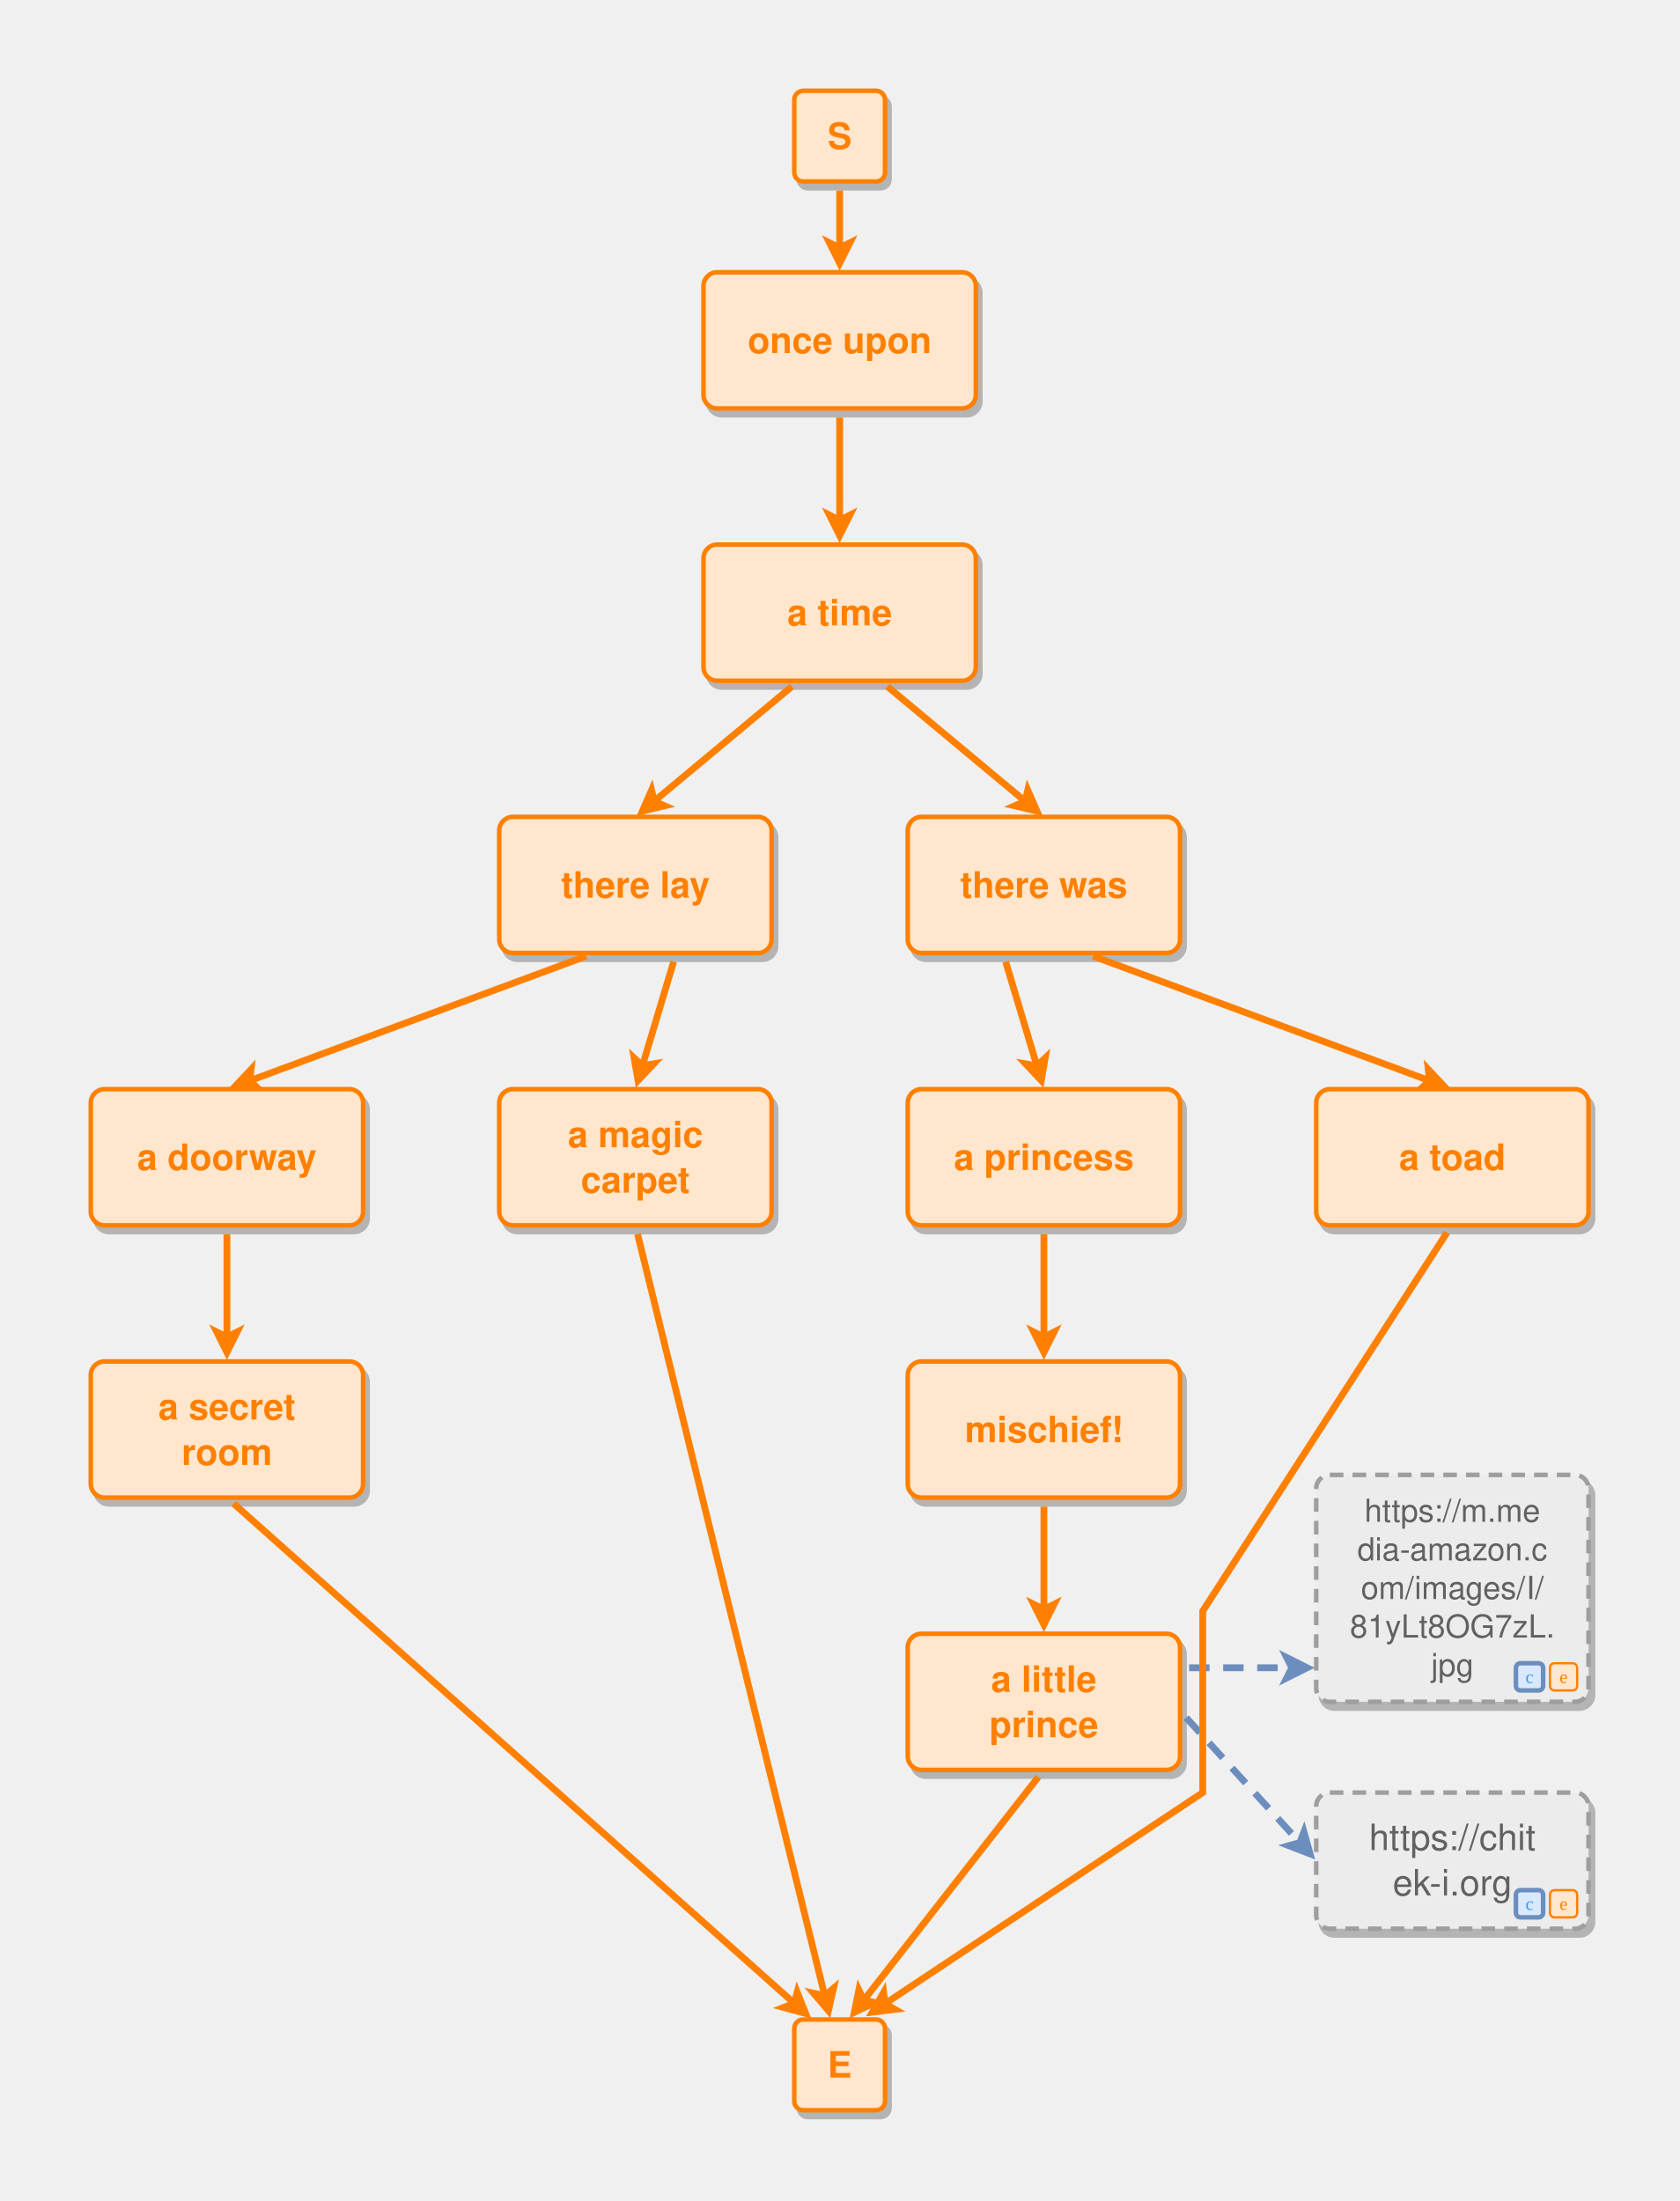
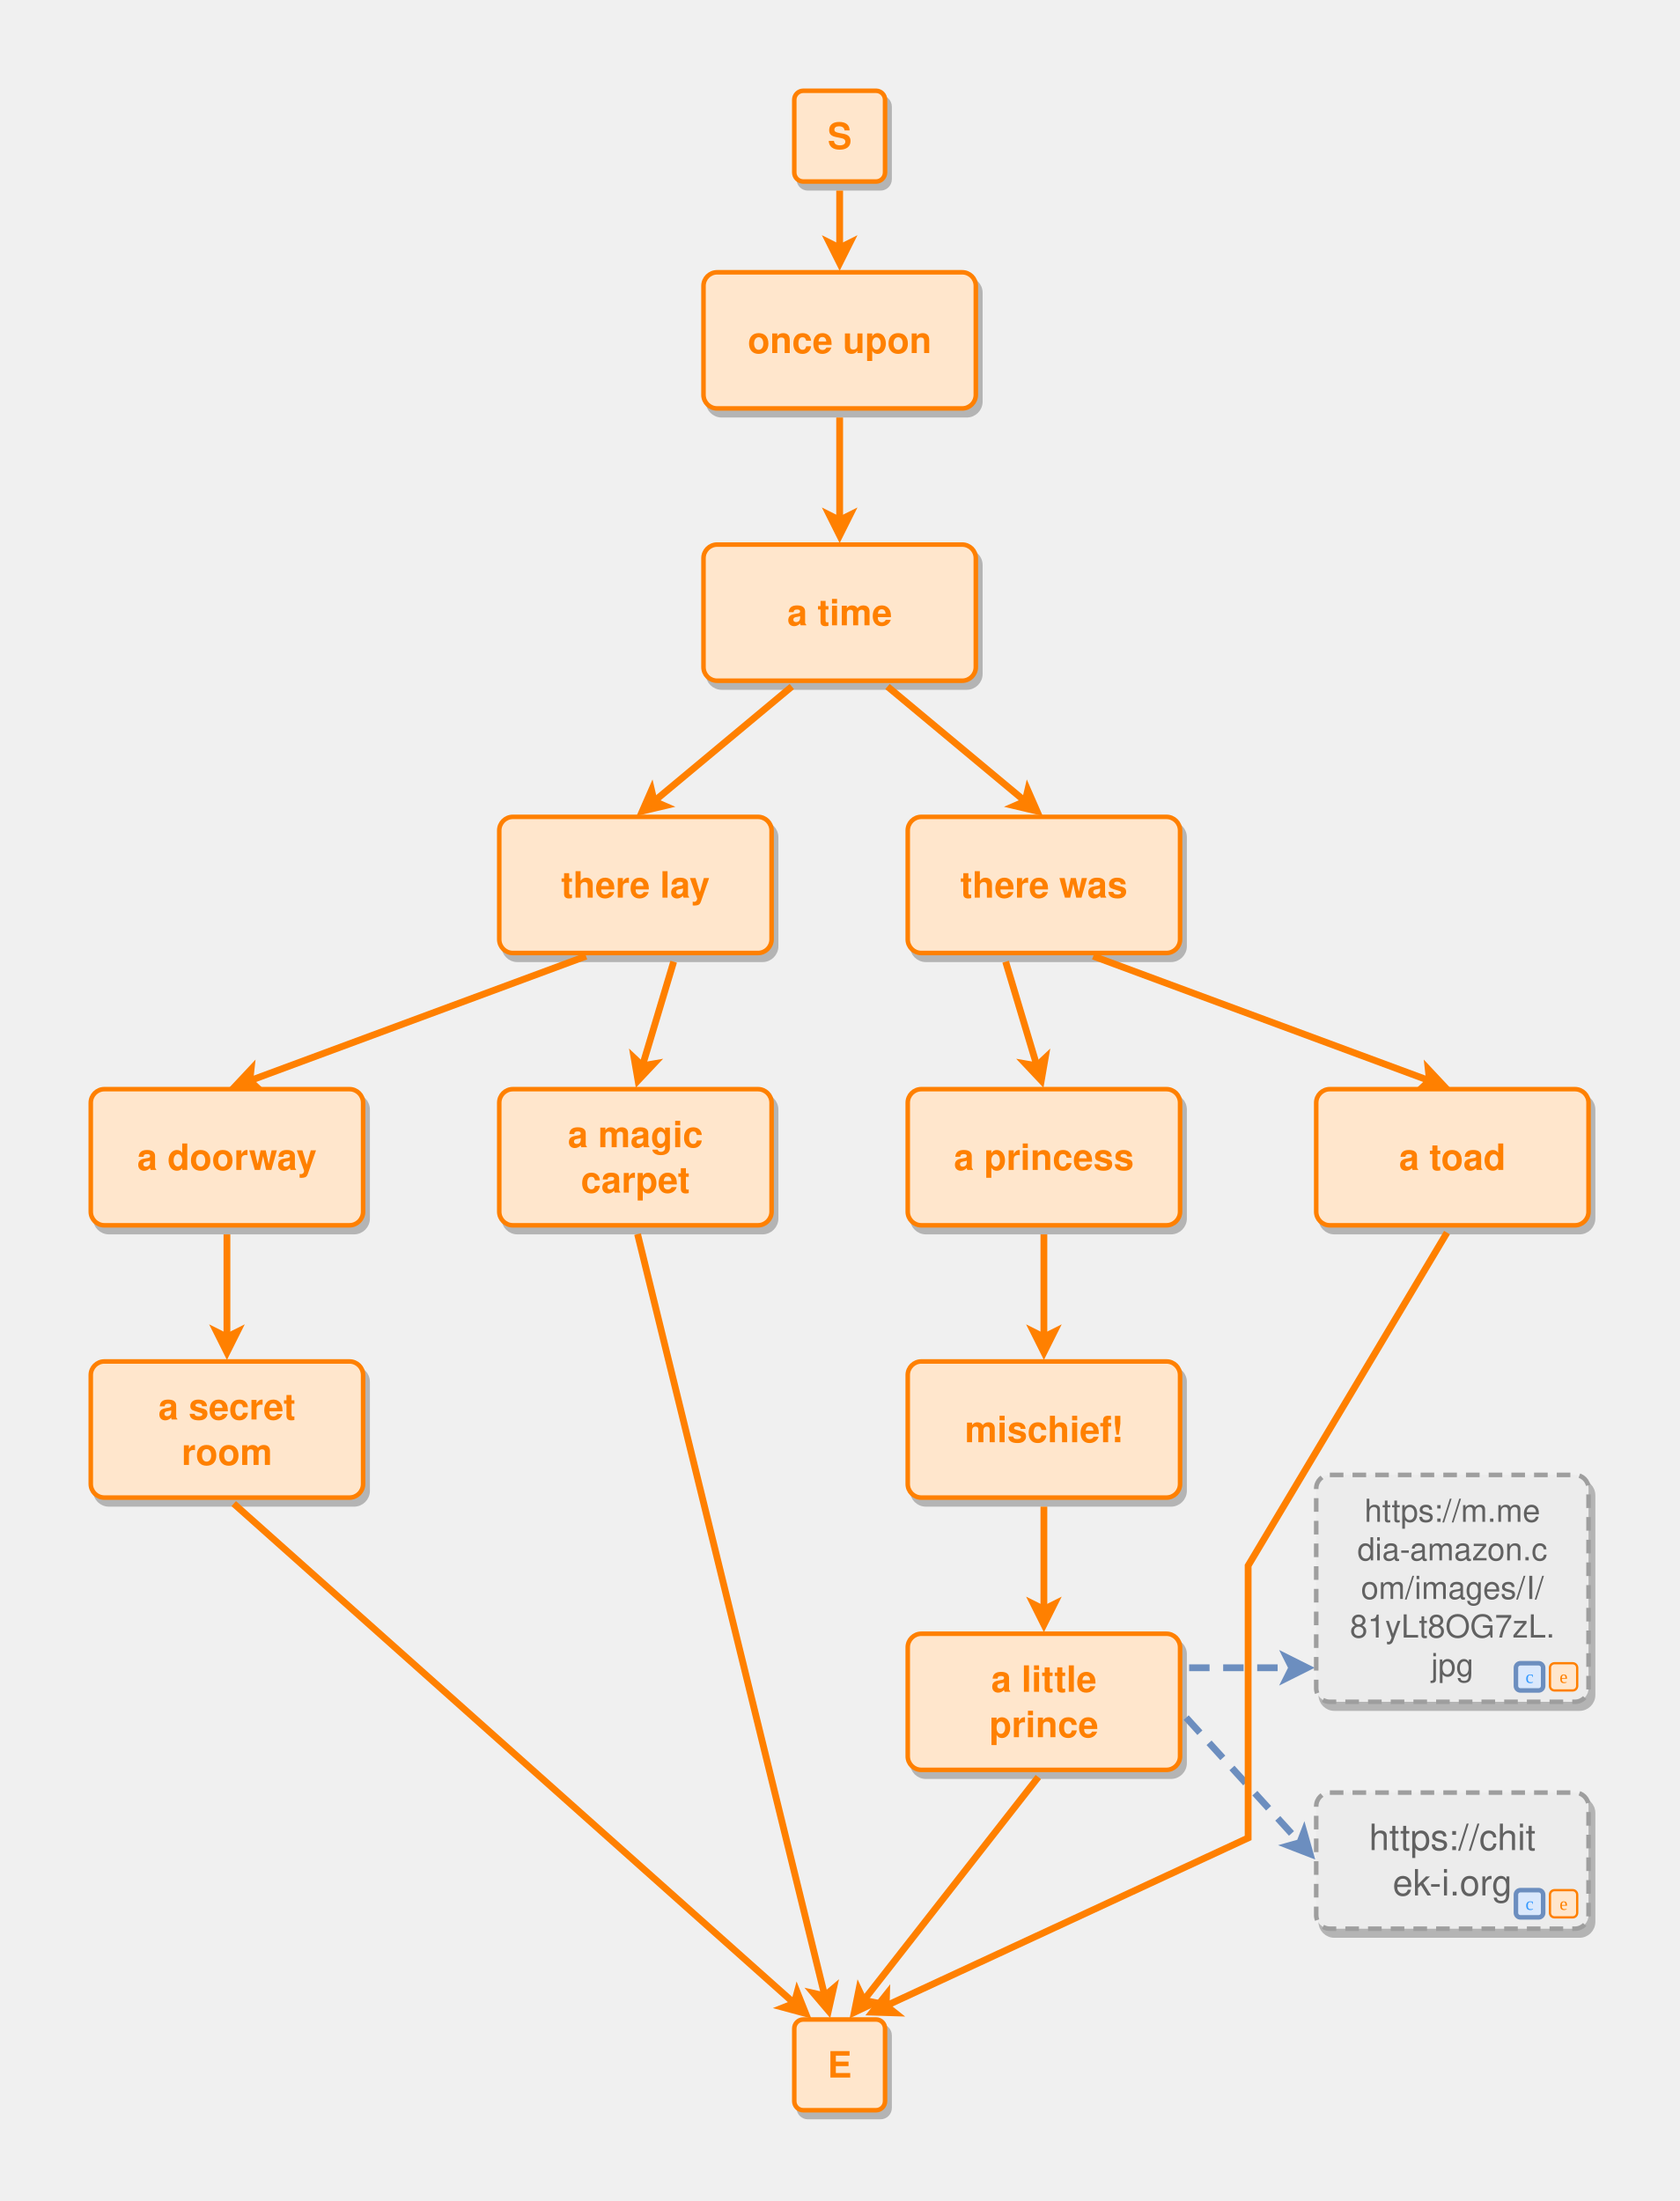
<svg xmlns="http://www.w3.org/2000/svg" width="740" height="970" viewBox="0 0 740 970">
  <defs>
  </defs>
  <g id="container-shells">
  </g>
  <g id="node-shadows">
    <rect x="40" y="480" width="120" height="60" rx="6" ry="6" fill="#000000" stroke="#000000" stroke-width="2" opacity="0.25" transform="translate(2,3)" />
    <rect x="400" y="600" width="120" height="60" rx="6" ry="6" fill="#000000" stroke="#000000" stroke-width="2" opacity="0.25" transform="translate(2,3)" />
    <rect x="310" y="120" width="120" height="60" rx="6" ry="6" fill="#000000" stroke="#000000" stroke-width="2" opacity="0.25" transform="translate(2,3)" />
    <rect x="220" y="360" width="120" height="60" rx="6" ry="6" fill="#000000" stroke="#000000" stroke-width="2" opacity="0.25" transform="translate(2,3)" />
    <rect x="400" y="360" width="120" height="60" rx="6" ry="6" fill="#000000" stroke="#000000" stroke-width="2" opacity="0.25" transform="translate(2,3)" />
    <rect x="350" y="40" width="40" height="40" rx="4" ry="4" fill="#000000" stroke="#000000" stroke-width="2" opacity="0.25" transform="translate(2,3)" />
    <rect x="350" y="890" width="40" height="40" rx="4" ry="4" fill="#000000" stroke="#000000" stroke-width="2" opacity="0.25" transform="translate(2,3)" />
    <rect x="400" y="720" width="120" height="60" rx="6" ry="6" fill="#000000" stroke="#000000" stroke-width="2" opacity="0.25" transform="translate(2,3)" />
    <rect x="220" y="480" width="120" height="60" rx="6" ry="6" fill="#000000" stroke="#000000" stroke-width="2" opacity="0.25" transform="translate(2,3)" />
    <rect x="400" y="480" width="120" height="60" rx="6" ry="6" fill="#000000" stroke="#000000" stroke-width="2" opacity="0.25" transform="translate(2,3)" />
    <rect x="40" y="600" width="120" height="60" rx="6" ry="6" fill="#000000" stroke="#000000" stroke-width="2" opacity="0.25" transform="translate(2,3)" />
    <rect x="310" y="240" width="120" height="60" rx="6" ry="6" fill="#000000" stroke="#000000" stroke-width="2" opacity="0.25" transform="translate(2,3)" />
    <rect x="580" y="480" width="120" height="60" rx="6" ry="6" fill="#000000" stroke="#000000" stroke-width="2" opacity="0.25" transform="translate(2,3)" />
    <rect x="580" y="790" width="120" height="60" rx="6" ry="6" fill="#000000" stroke="#000000" stroke-width="2" opacity="0.25" transform="translate(2,3)" />
    <rect x="580" y="650" width="120" height="100" rx="6" ry="6" fill="#000000" stroke="#000000" stroke-width="2" opacity="0.25" transform="translate(2,3)" />
  </g>
  <g id="edges">
    <g class="edge" data-edge-idx="0" data-edge-base="leadsto" data-edge-from="1" data-edge-to="5">
      <line x1="100.00" y1="544.00" x2="100.00" y2="589.25" stroke="#ff8000" stroke-width="3" />
      <path d="M 100.00 596.00 L 95.50 587.00 L 100.00 589.25 L 104.50 587.00 Z" fill="#ff8000" stroke="#ff8000" stroke-width="3" stroke-miterlimit="10" />
      <text x="100" y="566" text-anchor="middle" dominant-baseline="middle" font-family="Helvetica,Inter,Segoe UI,Arial" font-size="11" paint-order="stroke" stroke="#ffffff" stroke-width="3" stroke-linejoin="round" fill="#ff8000">
      </text>
    </g>
    <g class="edge" data-edge-idx="1" data-edge-base="leadsto" data-edge-from="10" data-edge-to="2">
      <line x1="460.00" y1="664.00" x2="460.00" y2="709.25" stroke="#ff8000" stroke-width="3" />
      <path d="M 460.00 716.00 L 455.50 707.00 L 460.00 709.25 L 464.50 707.00 Z" fill="#ff8000" stroke="#ff8000" stroke-width="3" stroke-miterlimit="10" />
      <text x="460" y="686" text-anchor="middle" dominant-baseline="middle" font-family="Helvetica,Inter,Segoe UI,Arial" font-size="11" paint-order="stroke" stroke="#ffffff" stroke-width="3" stroke-linejoin="round" fill="#ff8000">
      </text>
    </g>
    <g class="edge" data-edge-idx="2" data-edge-base="leadsto" data-edge-from="11" data-edge-to="6">
      <line x1="370.00" y1="184.00" x2="370.00" y2="229.25" stroke="#ff8000" stroke-width="3" />
      <path d="M 370.00 236.00 L 365.50 227.00 L 370.00 229.25 L 374.50 227.00 Z" fill="#ff8000" stroke="#ff8000" stroke-width="3" stroke-miterlimit="10" />
      <text x="370" y="206" text-anchor="middle" dominant-baseline="middle" font-family="Helvetica,Inter,Segoe UI,Arial" font-size="11" paint-order="stroke" stroke="#ffffff" stroke-width="3" stroke-linejoin="round" fill="#ff8000">
      </text>
    </g>
    <g class="edge" data-edge-idx="3" data-edge-base="leadsto" data-edge-from="12" data-edge-to="1">
      <line x1="258.25" y1="421.39" x2="110.08" y2="476.27" stroke="#ff8000" stroke-width="3" />
      <path d="M 103.75 478.61 L 110.63 471.27 L 110.08 476.27 L 113.75 479.70 Z" fill="#ff8000" stroke="#ff8000" stroke-width="3" stroke-miterlimit="10" />
      <text x="184" y="448" text-anchor="middle" dominant-baseline="middle" font-family="Helvetica,Inter,Segoe UI,Arial" font-size="11" paint-order="stroke" stroke="#ffffff" stroke-width="3" stroke-linejoin="round" fill="#ff8000">
      </text>
    </g>
    <g class="edge" data-edge-idx="4" data-edge-base="leadsto" data-edge-from="12" data-edge-to="3">
      <line x1="296.85" y1="423.83" x2="283.09" y2="469.70" stroke="#ff8000" stroke-width="3" />
      <path d="M 281.15 476.17 L 279.43 466.26 L 283.09 469.70 L 288.05 468.84 Z" fill="#ff8000" stroke="#ff8000" stroke-width="3" stroke-miterlimit="10" />
      <text x="289" y="446" text-anchor="middle" dominant-baseline="middle" font-family="Helvetica,Inter,Segoe UI,Arial" font-size="11" paint-order="stroke" stroke="#ffffff" stroke-width="3" stroke-linejoin="round" fill="#ff8000">
      </text>
    </g>
    <g class="edge" data-edge-idx="5" data-edge-base="leadsto" data-edge-from="13" data-edge-to="4">
      <line x1="443.15" y1="423.83" x2="456.91" y2="469.70" stroke="#ff8000" stroke-width="3" />
      <path d="M 458.85 476.17 L 451.95 468.84 L 456.91 469.70 L 460.57 466.26 Z" fill="#ff8000" stroke="#ff8000" stroke-width="3" stroke-miterlimit="10" />
      <text x="449" y="446" text-anchor="middle" dominant-baseline="middle" font-family="Helvetica,Inter,Segoe UI,Arial" font-size="11" paint-order="stroke" stroke="#ffffff" stroke-width="3" stroke-linejoin="round" fill="#ff8000">
      </text>
    </g>
    <g class="edge" data-edge-idx="6" data-edge-base="leadsto" data-edge-from="13" data-edge-to="7">
      <line x1="481.75" y1="421.39" x2="629.92" y2="476.27" stroke="#ff8000" stroke-width="3" />
      <path d="M 636.25 478.61 L 626.25 479.70 L 629.92 476.27 L 629.37 471.27 Z" fill="#ff8000" stroke="#ff8000" stroke-width="3" stroke-miterlimit="10" />
      <text x="555" y="448" text-anchor="middle" dominant-baseline="middle" font-family="Helvetica,Inter,Segoe UI,Arial" font-size="11" paint-order="stroke" stroke="#ffffff" stroke-width="3" stroke-linejoin="round" fill="#ff8000">
      </text>
    </g>
    <g class="edge" data-edge-idx="7" data-edge-base="leadsto" data-edge-from="14" data-edge-to="11">
      <line x1="370.00" y1="84.00" x2="370.00" y2="109.25" stroke="#ff8000" stroke-width="3" />
      <path d="M 370.00 116.00 L 365.50 107.00 L 370.00 109.25 L 374.50 107.00 Z" fill="#ff8000" stroke="#ff8000" stroke-width="3" stroke-miterlimit="10" />
    </g>
    <g class="edge" data-edge-idx="8" data-edge-base="leadsto" data-edge-from="2" data-edge-to="15">
      <line x1="457.54" y1="783.15" x2="380.62" y2="881.53" stroke="#ff8000" stroke-width="3" />
      <path d="M 376.46 886.85 L 378.46 876.99 L 380.62 881.53 L 385.55 882.53 Z" fill="#ff8000" stroke="#ff8000" stroke-width="3" stroke-miterlimit="10" />
    </g>
    <g class="edge" data-edge-idx="9" data-edge-base="expresses" data-edge-from="2" data-edge-to="8">
      <line x1="522.69" y1="756.96" x2="572.77" y2="812.05" stroke="#6c8ebf" stroke-width="3" stroke-dasharray="9 6" />
      <path d="M 577.31 817.04 L 567.93 813.41 L 572.77 812.05 L 574.58 807.35 Z" fill="#6c8ebf" stroke="#6c8ebf" stroke-width="3" stroke-miterlimit="10" />
      <text x="547" y="784" text-anchor="middle" dominant-baseline="middle" font-family="Helvetica,Inter,Segoe UI,Arial" font-size="11" paint-order="stroke" stroke="#ffffff" stroke-width="3" stroke-linejoin="round" fill="#6c8ebf">
      </text>
    </g>
    <g class="edge" data-edge-idx="10" data-edge-base="expresses" data-edge-from="2" data-edge-to="9">
      <line x1="524.00" y1="735.00" x2="569.25" y2="735.00" stroke="#6c8ebf" stroke-width="3" stroke-dasharray="9 6" />
      <path d="M 576.00 735.00 L 567.00 739.50 L 569.25 735.00 L 567.00 730.50 Z" fill="#6c8ebf" stroke="#6c8ebf" stroke-width="3" stroke-miterlimit="10" />
      <text x="546" y="735" text-anchor="middle" dominant-baseline="middle" font-family="Helvetica,Inter,Segoe UI,Arial" font-size="11" paint-order="stroke" stroke="#ffffff" stroke-width="3" stroke-linejoin="round" fill="#6c8ebf">
      </text>
    </g>
    <g class="edge" data-edge-idx="11" data-edge-base="leadsto" data-edge-from="3" data-edge-to="15">
      <line x1="280.95" y1="543.88" x2="363.43" y2="879.56" stroke="#ff8000" stroke-width="3" />
      <path d="M 365.05 886.12 L 358.53 878.45 L 363.43 879.56 L 367.27 876.30 Z" fill="#ff8000" stroke="#ff8000" stroke-width="3" stroke-miterlimit="10" />
    </g>
    <g class="edge" data-edge-idx="12" data-edge-base="leadsto" data-edge-from="4" data-edge-to="10">
      <line x1="460.00" y1="544.00" x2="460.00" y2="589.25" stroke="#ff8000" stroke-width="3" />
      <path d="M 460.00 596.00 L 455.50 587.00 L 460.00 589.25 L 464.50 587.00 Z" fill="#ff8000" stroke="#ff8000" stroke-width="3" stroke-miterlimit="10" />
      <text x="460" y="566" text-anchor="middle" dominant-baseline="middle" font-family="Helvetica,Inter,Segoe UI,Arial" font-size="11" paint-order="stroke" stroke="#ffffff" stroke-width="3" stroke-linejoin="round" fill="#ff8000">
      </text>
    </g>
    <g class="edge" data-edge-idx="13" data-edge-base="leadsto" data-edge-from="5" data-edge-to="15">
      <line x1="102.99" y1="662.66" x2="349.98" y2="882.85" stroke="#ff8000" stroke-width="3" />
      <path d="M 355.01 887.34 L 345.30 884.71 L 349.98 882.85 L 351.29 877.99 Z" fill="#ff8000" stroke="#ff8000" stroke-width="3" stroke-miterlimit="10" />
    </g>
    <g class="edge" data-edge-idx="14" data-edge-base="leadsto" data-edge-from="6" data-edge-to="12">
      <line x1="348.93" y1="302.56" x2="288.26" y2="353.12" stroke="#ff8000" stroke-width="3" />
      <path d="M 283.07 357.44 L 287.11 348.22 L 288.26 353.12 L 292.87 355.13 Z" fill="#ff8000" stroke="#ff8000" stroke-width="3" stroke-miterlimit="10" />
      <text x="318" y="327" text-anchor="middle" dominant-baseline="middle" font-family="Helvetica,Inter,Segoe UI,Arial" font-size="11" paint-order="stroke" stroke="#ffffff" stroke-width="3" stroke-linejoin="round" fill="#ff8000">
      </text>
    </g>
    <g class="edge" data-edge-idx="15" data-edge-base="leadsto" data-edge-from="6" data-edge-to="13">
      <line x1="391.07" y1="302.56" x2="451.74" y2="353.12" stroke="#ff8000" stroke-width="3" />
      <path d="M 456.93 357.44 L 447.13 355.13 L 451.74 353.12 L 452.89 348.22 Z" fill="#ff8000" stroke="#ff8000" stroke-width="3" stroke-miterlimit="10" />
      <text x="421" y="327" text-anchor="middle" dominant-baseline="middle" font-family="Helvetica,Inter,Segoe UI,Arial" font-size="11" paint-order="stroke" stroke="#ffffff" stroke-width="3" stroke-linejoin="round" fill="#ff8000">
      </text>
    </g>
    <g class="edge" data-edge-idx="16" data-edge-base="leadsto" data-edge-from="7" data-edge-to="15">
-       <polyline points="637.63,543.22 530,710 530,790 390.00,883.04" fill="none" stroke="#ff8000" stroke-width="3" />
-       <path d="M 384.37 886.78 L 389.38 878.05 L 390.00 883.04 L 394.36 885.55 Z" fill="#ff8000" stroke="#ff8000" stroke-width="3" stroke-miterlimit="10" />
+       <polyline points="637.63,543.22 550,690 550,810 390.50,883.94" fill="none" stroke="#ff8000" stroke-width="3" />
+       <path d="M 384.37 886.78 L 390.65 878.91 L 390.50 883.94 L 394.43 887.08 Z" fill="#ff8000" stroke="#ff8000" stroke-width="3" stroke-miterlimit="10" />
    </g>
  </g>
  <g id="nodes">
    <rect x="40" y="480" width="120" height="60" rx="6" ry="6" fill="#ffe6cc" stroke="#ff8000" stroke-width="2" />
    <text x="100" y="510" text-anchor="middle" dominant-baseline="middle" font-family="Helvetica,Inter,Segoe UI,Arial" font-size="16" font-weight="bold" fill="#ff8000">a doorway</text>
    <rect x="400" y="600" width="120" height="60" rx="6" ry="6" fill="#ffe6cc" stroke="#ff8000" stroke-width="2" />
    <text x="460" y="630" text-anchor="middle" dominant-baseline="middle" font-family="Helvetica,Inter,Segoe UI,Arial" font-size="16" font-weight="bold" fill="#ff8000">mischief!</text>
    <rect x="310" y="120" width="120" height="60" rx="6" ry="6" fill="#ffe6cc" stroke="#ff8000" stroke-width="2" />
    <text x="370" y="150" text-anchor="middle" dominant-baseline="middle" font-family="Helvetica,Inter,Segoe UI,Arial" font-size="16" font-weight="bold" fill="#ff8000">once upon</text>
    <rect x="220" y="360" width="120" height="60" rx="6" ry="6" fill="#ffe6cc" stroke="#ff8000" stroke-width="2" />
    <text x="280" y="390" text-anchor="middle" dominant-baseline="middle" font-family="Helvetica,Inter,Segoe UI,Arial" font-size="16" font-weight="bold" fill="#ff8000">there lay</text>
    <rect x="400" y="360" width="120" height="60" rx="6" ry="6" fill="#ffe6cc" stroke="#ff8000" stroke-width="2" />
    <text x="460" y="390" text-anchor="middle" dominant-baseline="middle" font-family="Helvetica,Inter,Segoe UI,Arial" font-size="16" font-weight="bold" fill="#ff8000">there was</text>
    <rect x="350" y="40" width="40" height="40" rx="4" ry="4" fill="#ffe6cc" stroke="#ff8000" stroke-width="2" />
    <text x="370" y="60" text-anchor="middle" dominant-baseline="middle" font-family="Helvetica,Inter,Segoe UI,Arial" font-size="16" font-weight="bold" fill="#ff8000">S</text>
    <rect x="350" y="890" width="40" height="40" rx="4" ry="4" fill="#ffe6cc" stroke="#ff8000" stroke-width="2" />
    <text x="370" y="910" text-anchor="middle" dominant-baseline="middle" font-family="Helvetica,Inter,Segoe UI,Arial" font-size="16" font-weight="bold" fill="#ff8000">E</text>
    <rect x="400" y="720" width="120" height="60" rx="6" ry="6" fill="#ffe6cc" stroke="#ff8000" stroke-width="2" />
    <text x="460" y="740" text-anchor="middle" dominant-baseline="middle" font-family="Helvetica,Inter,Segoe UI,Arial" font-size="16" font-weight="bold" fill="#ff8000">a little</text>
    <text x="460" y="760" text-anchor="middle" dominant-baseline="middle" font-family="Helvetica,Inter,Segoe UI,Arial" font-size="16" font-weight="bold" fill="#ff8000">prince</text>
    <rect x="220" y="480" width="120" height="60" rx="6" ry="6" fill="#ffe6cc" stroke="#ff8000" stroke-width="2" />
    <text x="280" y="500" text-anchor="middle" dominant-baseline="middle" font-family="Helvetica,Inter,Segoe UI,Arial" font-size="16" font-weight="bold" fill="#ff8000">a magic</text>
    <text x="280" y="520" text-anchor="middle" dominant-baseline="middle" font-family="Helvetica,Inter,Segoe UI,Arial" font-size="16" font-weight="bold" fill="#ff8000">carpet</text>
    <rect x="400" y="480" width="120" height="60" rx="6" ry="6" fill="#ffe6cc" stroke="#ff8000" stroke-width="2" />
    <text x="460" y="510" text-anchor="middle" dominant-baseline="middle" font-family="Helvetica,Inter,Segoe UI,Arial" font-size="16" font-weight="bold" fill="#ff8000">a princess</text>
    <rect x="40" y="600" width="120" height="60" rx="6" ry="6" fill="#ffe6cc" stroke="#ff8000" stroke-width="2" />
    <text x="100" y="620" text-anchor="middle" dominant-baseline="middle" font-family="Helvetica,Inter,Segoe UI,Arial" font-size="16" font-weight="bold" fill="#ff8000">a secret</text>
    <text x="100" y="640" text-anchor="middle" dominant-baseline="middle" font-family="Helvetica,Inter,Segoe UI,Arial" font-size="16" font-weight="bold" fill="#ff8000">room</text>
    <g>
      <rect x="310" y="240" width="120" height="60" rx="6" ry="6" fill="#ffe6cc" stroke="#ff8000" stroke-width="2" />
      <text x="370" y="270" text-anchor="middle" dominant-baseline="middle" font-family="Helvetica,Inter,Segoe UI,Arial" font-size="16" font-weight="bold" fill="#ff8000">a time</text>
    </g>
    <rect x="580" y="480" width="120" height="60" rx="6" ry="6" fill="#ffe6cc" stroke="#ff8000" stroke-width="2" />
    <text x="640" y="510" text-anchor="middle" dominant-baseline="middle" font-family="Helvetica,Inter,Segoe UI,Arial" font-size="16" font-weight="bold" fill="#ff8000">a toad</text>
    <rect x="580" y="790" width="120" height="60" rx="6" ry="6" fill="#ececec" stroke="#9e9e9e" stroke-width="2" stroke-dasharray="6 4" />
    <text x="640" y="810" text-anchor="middle" dominant-baseline="middle" font-family="Helvetica,Inter,Segoe UI,Arial" font-size="16" font-weight="normal" fill="#616161">https://chit</text>
    <text x="640" y="830" text-anchor="middle" dominant-baseline="middle" font-family="Helvetica,Inter,Segoe UI,Arial" font-size="16" font-weight="normal" fill="#616161">ek-i.org</text>
    <rect x="668" y="833" width="12" height="12" rx="2" ry="2" fill="#dae8fc" stroke="#6c8ebf" stroke-width="2" />
    <text x="674.0" y="839.0" text-anchor="middle" dominant-baseline="central" font-size="8" fill="#3399ff">c</text>
    <rect x="683" y="833" width="12" height="12" rx="2" ry="2" fill="#ffe6cc" stroke="#ff8000" stroke-width="1" />
    <text x="689.0" y="839.0" text-anchor="middle" dominant-baseline="central" font-size="8" fill="#ff8000">e</text>
    <rect x="580" y="650" width="120" height="100" rx="6" ry="6" fill="#ececec" stroke="#9e9e9e" stroke-width="2" stroke-dasharray="6 4" />
    <text x="640" y="666" text-anchor="middle" dominant-baseline="middle" font-family="Helvetica,Inter,Segoe UI,Arial" font-size="14" font-weight="normal" fill="#616161">https://m.me</text>
    <text x="640" y="683" text-anchor="middle" dominant-baseline="middle" font-family="Helvetica,Inter,Segoe UI,Arial" font-size="14" font-weight="normal" fill="#616161">dia-amazon.c</text>
    <text x="640" y="700" text-anchor="middle" dominant-baseline="middle" font-family="Helvetica,Inter,Segoe UI,Arial" font-size="14" font-weight="normal" fill="#616161">om/images/I/</text>
    <text x="640" y="717" text-anchor="middle" dominant-baseline="middle" font-family="Helvetica,Inter,Segoe UI,Arial" font-size="14" font-weight="normal" fill="#616161">81yLt8OG7zL.</text>
    <text x="640" y="734" text-anchor="middle" dominant-baseline="middle" font-family="Helvetica,Inter,Segoe UI,Arial" font-size="14" font-weight="normal" fill="#616161">jpg</text>
    <rect x="668" y="733" width="12" height="12" rx="2" ry="2" fill="#dae8fc" stroke="#6c8ebf" stroke-width="2" />
    <text x="674.0" y="739.0" text-anchor="middle" dominant-baseline="central" font-size="8" fill="#3399ff">c</text>
    <rect x="683" y="733" width="12" height="12" rx="2" ry="2" fill="#ffe6cc" stroke="#ff8000" stroke-width="1" />
    <text x="689.0" y="739.0" text-anchor="middle" dominant-baseline="central" font-size="8" fill="#ff8000">e</text>
  </g>
</svg>
